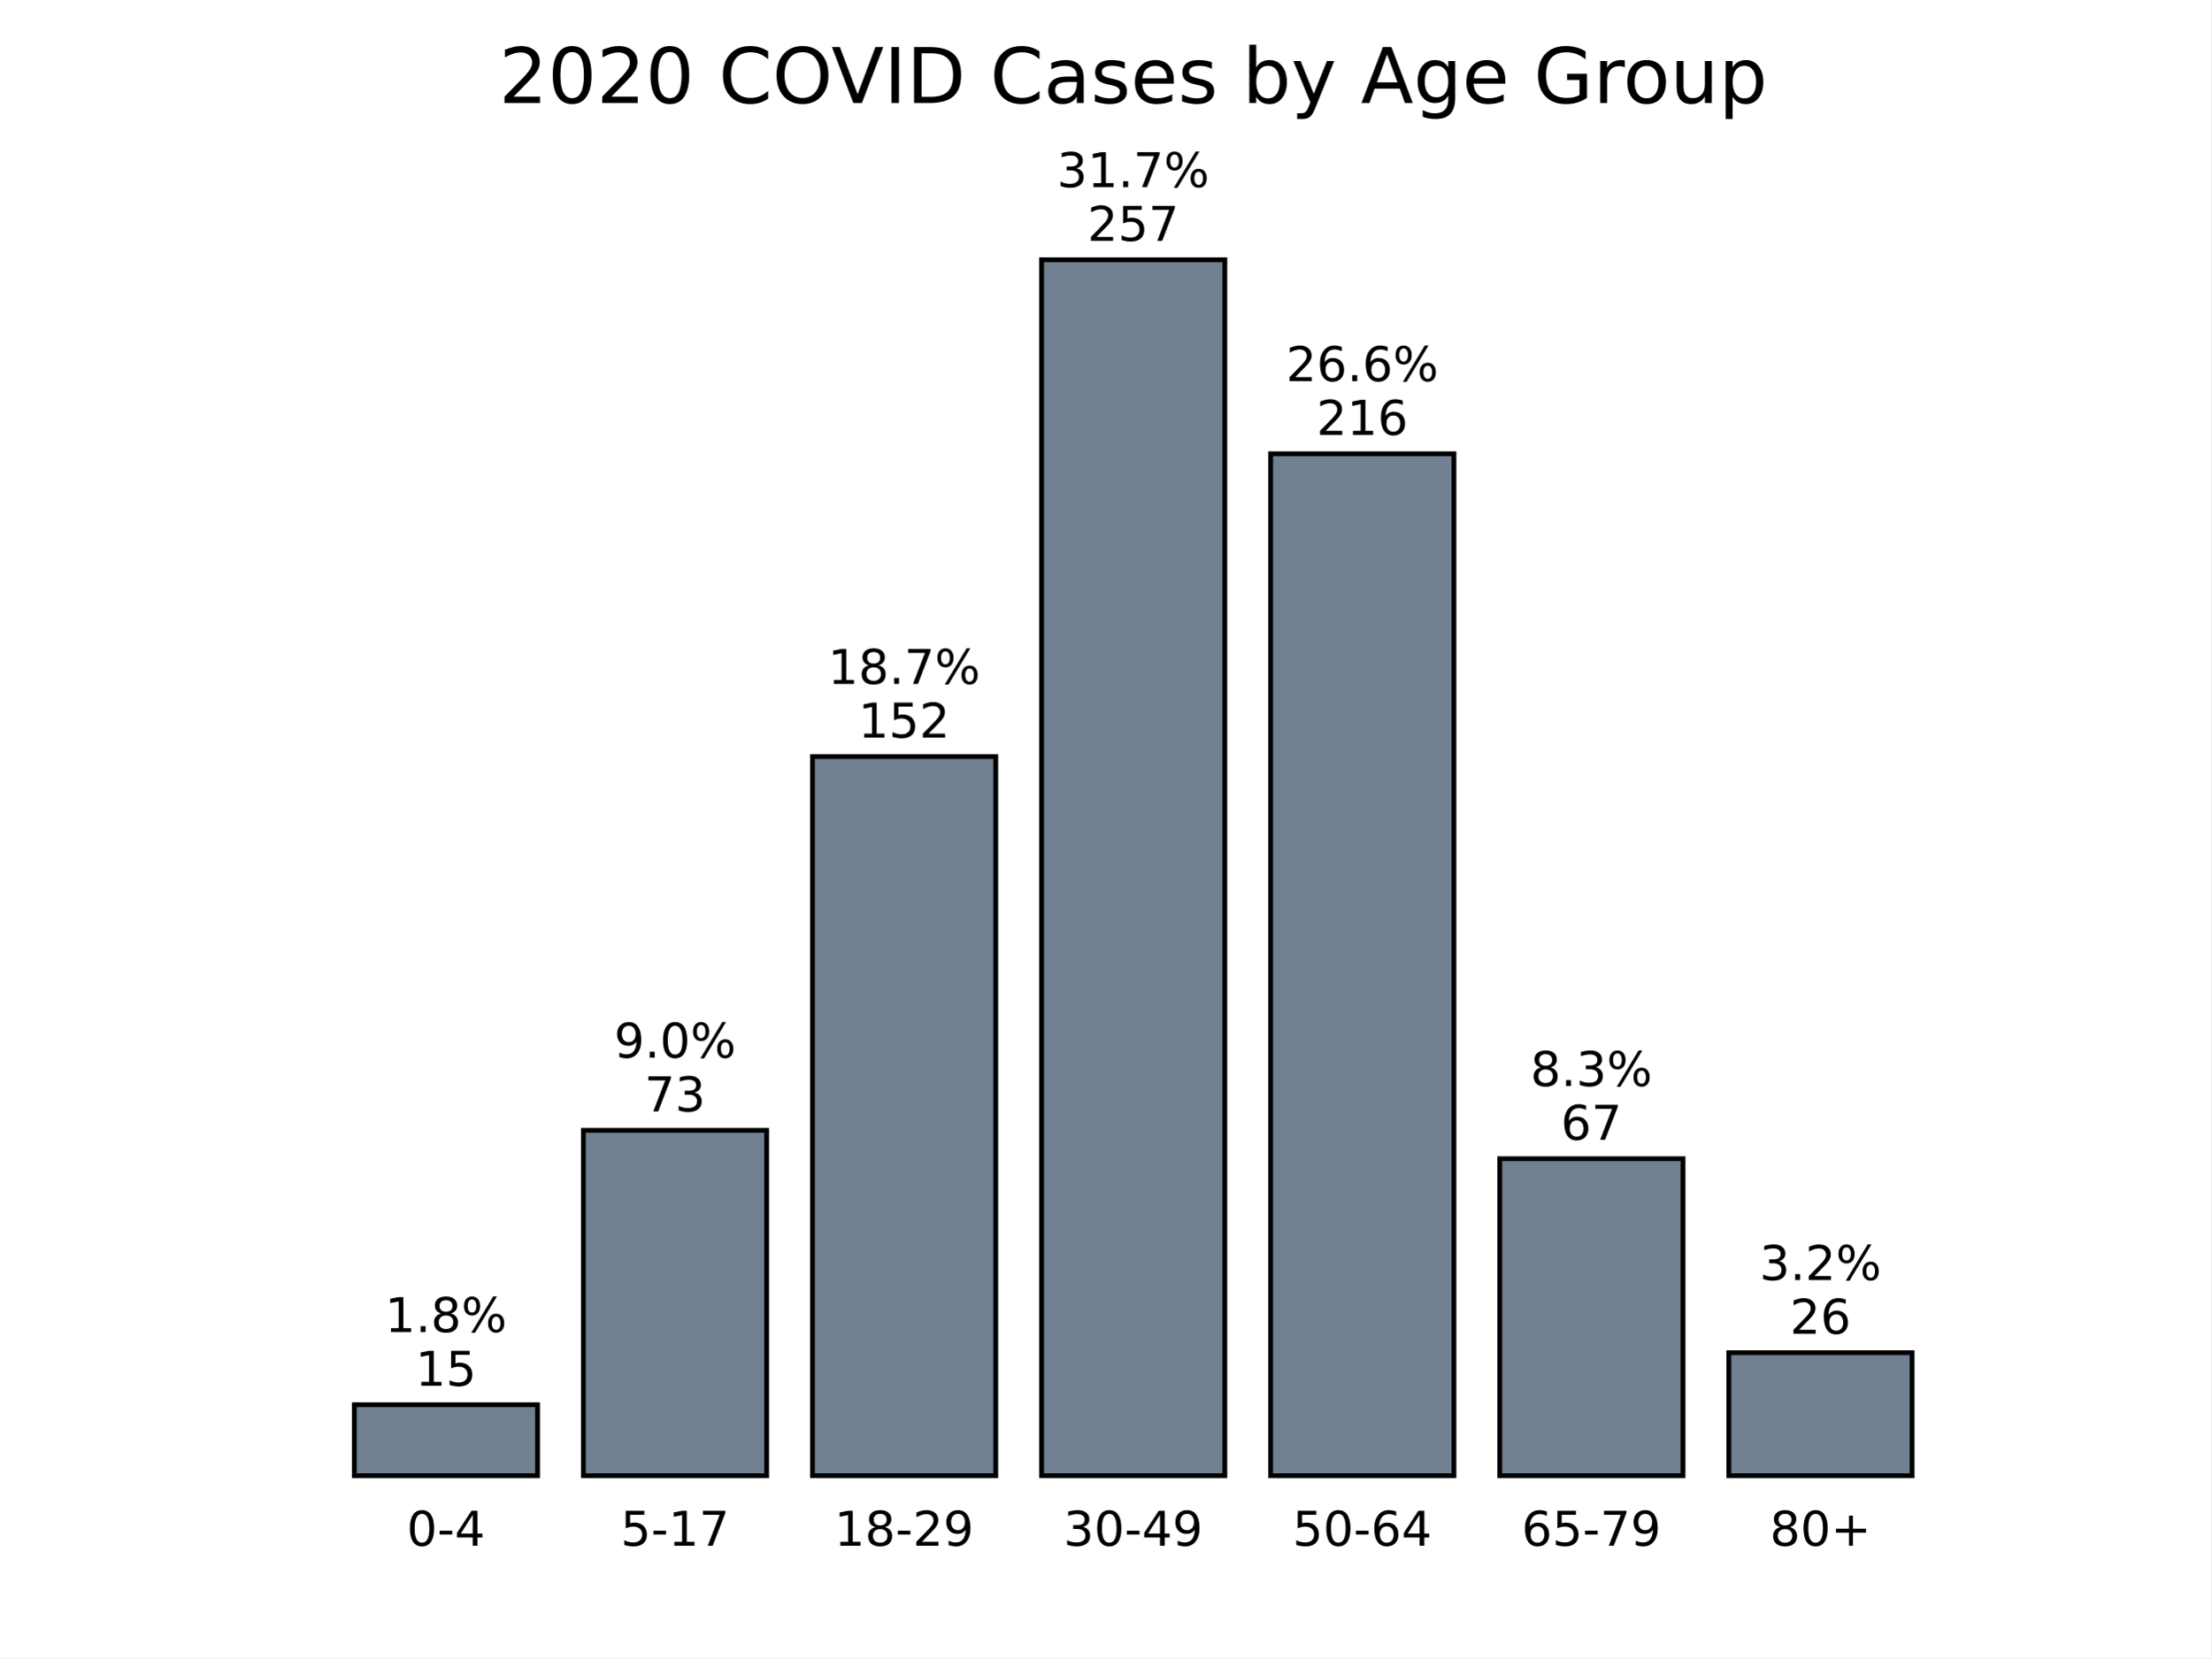
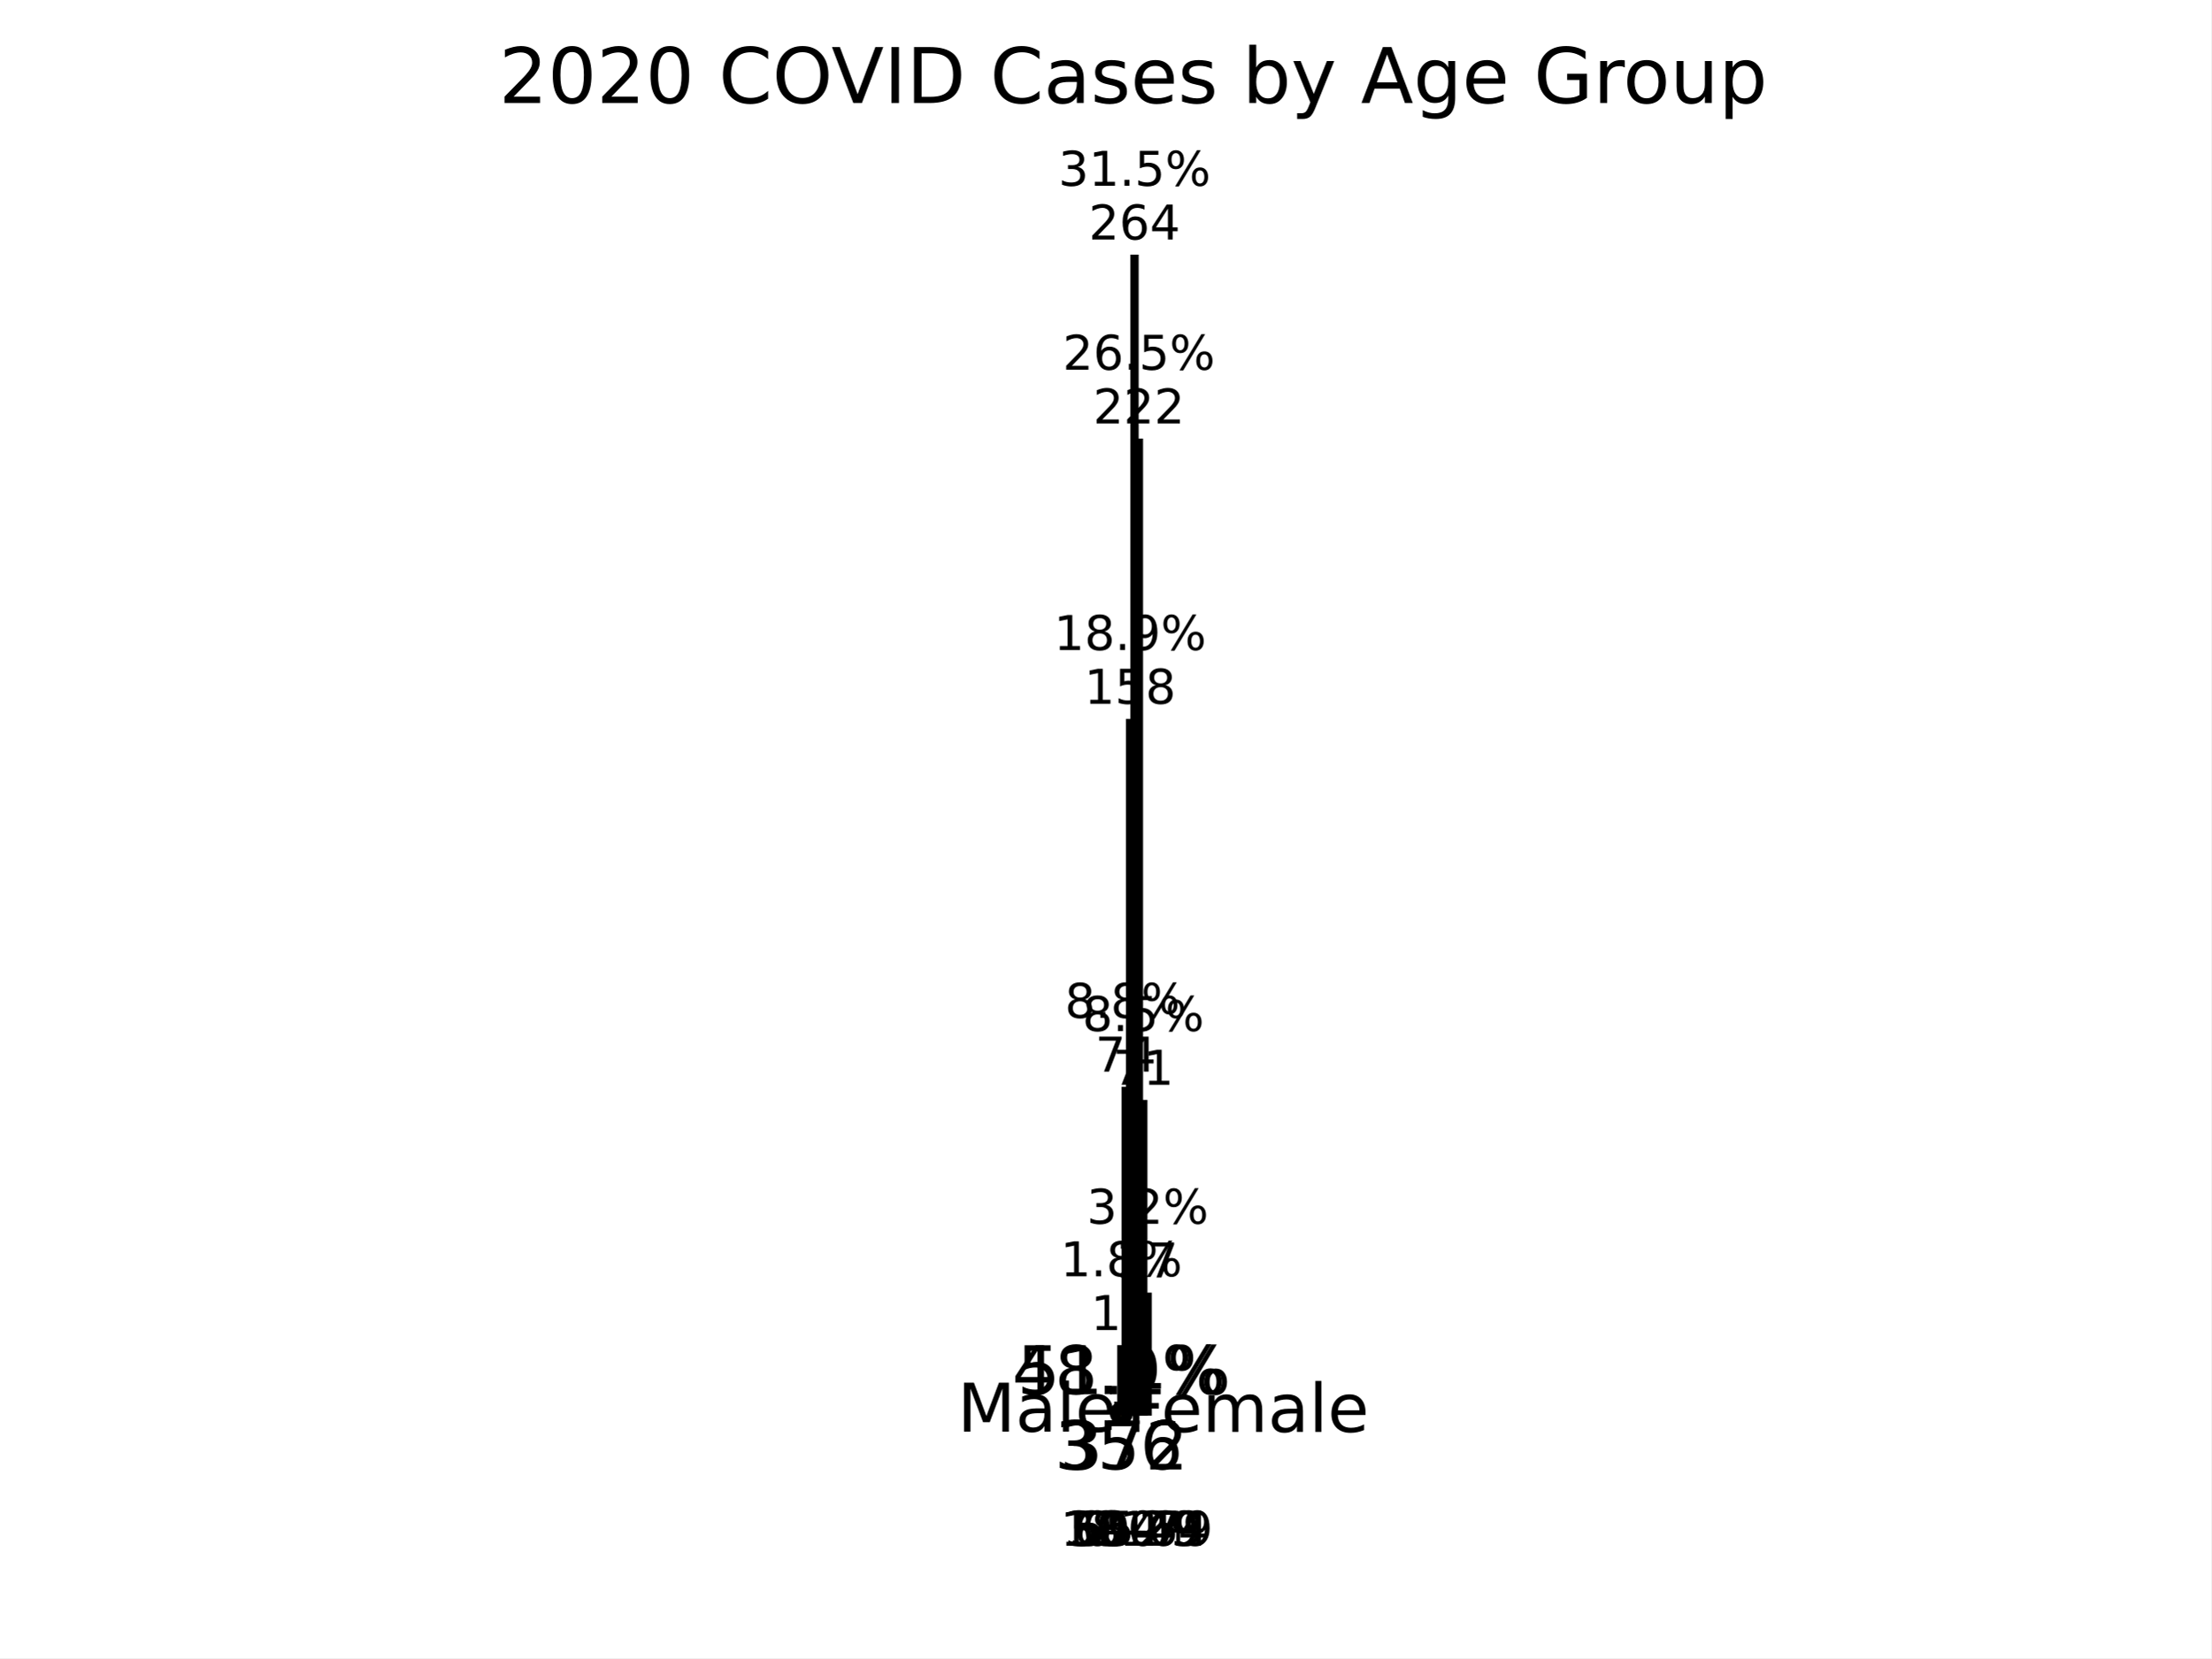
<svg xmlns="http://www.w3.org/2000/svg" xmlns:xlink="http://www.w3.org/1999/xlink" height="345.6pt" version="1.1" viewBox="0 0 460.8 345.6" width="460.8pt">
  <defs>
    <style type="text/css">*{stroke-linecap:butt;stroke-linejoin:round;}</style>
  </defs>
  <g id="figure_1">
    <g id="patch_1">
      <path d="M 0 345.6  L 460.8 345.6  L 460.8 0  L 0 0  z " style="fill:#ffffff;" />
    </g>
    <g id="axes_1">
      <g id="patch_2">
-         <path d="M 57.6 307.584  L 414.72 307.584  L 414.72 41.472  L 57.6 41.472  z " style="fill:#ffffff;" />
+         <path d="M 233.699 293.656  C 233.462 293.656 233.235 293.748 233.065 293.912  C 232.895 294.077 232.795 294.301 232.787 294.537  C 232.779 294.774 232.863 295.004 233.021 295.18  C 233.179 295.356 233.4 295.463 233.636 295.48  L 233.699 294.569  L 233.699 293.656  z " style="fill:#add8e6;stroke:#000000;stroke-linejoin:miter;stroke-width:3;" />
      </g>
      <g id="patch_3">
-         <path d="M 73.833 307.584  L 112.027 307.584  L 112.027 292.792  L 73.833 292.792  z " style="fill:#708090;stroke:#000000;stroke-linejoin:miter;" />
+         <path d="M 233.636 295.48  C 233.758 295.488 233.881 295.472 233.997 295.432  C 234.113 295.392 234.219 295.329 234.31 295.247  C 234.401 295.165 234.475 295.065 234.527 294.954  C 234.578 294.843 234.607 294.723 234.611 294.6  C 234.616 294.478 234.595 294.356 234.551 294.241  C 234.507 294.127 234.441 294.023 234.356 293.935  C 234.27 293.846 234.168 293.776 234.056 293.728  C 233.943 293.681 233.822 293.656 233.699 293.656  L 233.699 294.569  L 233.636 295.48  z " style="fill:#ffa500;stroke:#000000;stroke-linejoin:miter;stroke-width:3;" />
      </g>
      <g id="patch_4">
-         <path d="M 121.576 307.584  L 159.771 307.584  L 159.771 235.595  L 121.576 235.595  z " style="fill:#708090;stroke:#000000;stroke-linejoin:miter;" />
+         <path d="M 233.334 294.569  L 234.064 294.569  L 234.064 280.876  L 233.334 280.876  z " style="fill:#708090;stroke:#000000;stroke-linejoin:miter;" />
      </g>
      <g id="patch_5">
-         <path d="M 169.319 307.584  L 207.514 307.584  L 207.514 157.69  L 169.319 157.69  z " style="fill:#708090;stroke:#000000;stroke-linejoin:miter;" />
+         <path d="M 234.247 294.569  L 234.977 294.569  L 234.977 227.016  L 234.247 227.016  z " style="fill:#708090;stroke:#000000;stroke-linejoin:miter;" />
      </g>
      <g id="patch_6">
-         <path d="M 217.063 307.584  L 255.257 307.584  L 255.257 54.144  L 217.063 54.144  z " style="fill:#708090;stroke:#000000;stroke-linejoin:miter;" />
+         <path d="M 235.16 294.569  L 235.89 294.569  L 235.89 150.333  L 235.16 150.333  z " style="fill:#708090;stroke:#000000;stroke-linejoin:miter;" />
      </g>
      <g id="patch_7">
-         <path d="M 264.806 307.584  L 303.001 307.584  L 303.001 94.576  L 264.806 94.576  z " style="fill:#708090;stroke:#000000;stroke-linejoin:miter;" />
+         <path d="M 236.073 294.569  L 236.803 294.569  L 236.803 53.568  L 236.073 53.568  z " style="fill:#708090;stroke:#000000;stroke-linejoin:miter;" />
      </g>
      <g id="patch_8">
-         <path d="M 312.549 307.584  L 350.744 307.584  L 350.744 241.512  L 312.549 241.512  z " style="fill:#708090;stroke:#000000;stroke-linejoin:miter;" />
+         <path d="M 236.985 294.569  L 237.716 294.569  L 237.716 91.909  L 236.985 91.909  z " style="fill:#708090;stroke:#000000;stroke-linejoin:miter;" />
      </g>
      <g id="patch_9">
-         <path d="M 360.293 307.584  L 398.487 307.584  L 398.487 281.944  L 360.293 281.944  z " style="fill:#708090;stroke:#000000;stroke-linejoin:miter;" />
+         <path d="M 237.898 294.569  L 238.629 294.569  L 238.629 229.754  L 237.898 229.754  z " style="fill:#708090;stroke:#000000;stroke-linejoin:miter;" />
+       </g>
+       <g id="patch_10">
+         <path d="M 238.811 294.569  L 239.541 294.569  L 239.541 269.921  L 238.811 269.921  z " style="fill:#708090;stroke:#000000;stroke-linejoin:miter;" />
      </g>
      <g id="matplotlib.axis_1">
        <g id="xtick_1">
          <g id="text_1">
-             <g transform="translate(84.76365 322.1824)scale(0.1 -0.1)">
+             <g transform="translate(225.5326 322.1824)scale(0.1 -0.1)">
              <defs>
                <path d="M 31.781 66.406  Q 24.172 66.406 20.328 58.906  Q 16.5 51.422 16.5 36.375  Q 16.5 21.391 20.328 13.891  Q 24.172 6.391 31.781 6.391  Q 39.453 6.391 43.281 13.891  Q 47.125 21.391 47.125 36.375  Q 47.125 51.422 43.281 58.906  Q 39.453 66.406 31.781 66.406  z M 31.781 74.219  Q 44.047 74.219 50.516 64.516  Q 56.984 54.828 56.984 36.375  Q 56.984 17.969 50.516 8.266  Q 44.047 -1.422 31.781 -1.422  Q 19.531 -1.422 13.062 8.266  Q 6.594 17.969 6.594 36.375  Q 6.594 54.828 13.062 64.516  Q 19.531 74.219 31.781 74.219  z " id="DejaVuSans-48" />
                <path d="M 4.891 31.391  L 31.203 31.391  L 31.203 23.391  L 4.891 23.391  z " id="DejaVuSans-45" />
                <path d="M 37.797 64.312  L 12.891 25.391  L 37.797 25.391  z M 35.203 72.906  L 47.609 72.906  L 47.609 25.391  L 58.016 25.391  L 58.016 17.188  L 47.609 17.188  L 47.609 0  L 37.797 0  L 37.797 17.188  L 4.891 17.188  L 4.891 26.703  z " id="DejaVuSans-52" />
              </defs>
              <use xlink:href="#DejaVuSans-48" />
              <use x="63.623" xlink:href="#DejaVuSans-45" />
              <use x="99.707" xlink:href="#DejaVuSans-52" />
            </g>
          </g>
        </g>
        <g id="xtick_2">
          <g id="text_2">
-             <g transform="translate(129.3257 322.1824)scale(0.1 -0.1)">
+             <g transform="translate(223.2643 322.1824)scale(0.1 -0.1)">
              <defs>
                <path d="M 10.797 72.906  L 49.516 72.906  L 49.516 64.594  L 19.828 64.594  L 19.828 46.734  Q 21.969 47.469 24.109 47.828  Q 26.266 48.188 28.422 48.188  Q 40.625 48.188 47.75 41.5  Q 54.891 34.812 54.891 23.391  Q 54.891 11.625 47.562 5.094  Q 40.234 -1.422 26.906 -1.422  Q 22.312 -1.422 17.547 -0.641  Q 12.797 0.141 7.719 1.703  L 7.719 11.625  Q 12.109 9.234 16.797 8.062  Q 21.484 6.891 26.703 6.891  Q 35.156 6.891 40.078 11.328  Q 45.016 15.766 45.016 23.391  Q 45.016 31 40.078 35.438  Q 35.156 39.891 26.703 39.891  Q 22.75 39.891 18.812 39.016  Q 14.891 38.141 10.797 36.281  z " id="DejaVuSans-53" />
                <path d="M 12.406 8.297  L 28.516 8.297  L 28.516 63.922  L 10.984 60.406  L 10.984 69.391  L 28.422 72.906  L 38.281 72.906  L 38.281 8.297  L 54.391 8.297  L 54.391 0  L 12.406 0  z " id="DejaVuSans-49" />
                <path d="M 8.203 72.906  L 55.078 72.906  L 55.078 68.703  L 28.609 0  L 18.312 0  L 43.219 64.594  L 8.203 64.594  z " id="DejaVuSans-55" />
              </defs>
              <use xlink:href="#DejaVuSans-53" />
              <use x="63.623" xlink:href="#DejaVuSans-45" />
              <use x="99.707" xlink:href="#DejaVuSans-49" />
              <use x="163.33" xlink:href="#DejaVuSans-55" />
            </g>
          </g>
        </g>
        <g id="xtick_3">
          <g id="text_3">
-             <g transform="translate(173.8878 322.1824)scale(0.1 -0.1)">
+             <g transform="translate(220.9959 322.1824)scale(0.1 -0.1)">
              <defs>
                <path d="M 31.781 34.625  Q 24.75 34.625 20.719 30.859  Q 16.703 27.094 16.703 20.516  Q 16.703 13.922 20.719 10.156  Q 24.75 6.391 31.781 6.391  Q 38.812 6.391 42.859 10.172  Q 46.922 13.969 46.922 20.516  Q 46.922 27.094 42.891 30.859  Q 38.875 34.625 31.781 34.625  z M 21.922 38.812  Q 15.578 40.375 12.031 44.719  Q 8.5 49.078 8.5 55.328  Q 8.5 64.062 14.719 69.141  Q 20.953 74.219 31.781 74.219  Q 42.672 74.219 48.875 69.141  Q 55.078 64.062 55.078 55.328  Q 55.078 49.078 51.531 44.719  Q 48 40.375 41.703 38.812  Q 48.828 37.156 52.797 32.312  Q 56.781 27.484 56.781 20.516  Q 56.781 9.906 50.312 4.234  Q 43.844 -1.422 31.781 -1.422  Q 19.734 -1.422 13.25 4.234  Q 6.781 9.906 6.781 20.516  Q 6.781 27.484 10.781 32.312  Q 14.797 37.156 21.922 38.812  z M 18.312 54.391  Q 18.312 48.734 21.844 45.562  Q 25.391 42.391 31.781 42.391  Q 38.141 42.391 41.719 45.562  Q 45.312 48.734 45.312 54.391  Q 45.312 60.062 41.719 63.234  Q 38.141 66.406 31.781 66.406  Q 25.391 66.406 21.844 63.234  Q 18.312 60.062 18.312 54.391  z " id="DejaVuSans-56" />
                <path d="M 19.188 8.297  L 53.609 8.297  L 53.609 0  L 7.328 0  L 7.328 8.297  Q 12.938 14.109 22.625 23.891  Q 32.328 33.688 34.812 36.531  Q 39.547 41.844 41.422 45.531  Q 43.312 49.219 43.312 52.781  Q 43.312 58.594 39.234 62.25  Q 35.156 65.922 28.609 65.922  Q 23.969 65.922 18.812 64.312  Q 13.672 62.703 7.812 59.422  L 7.812 69.391  Q 13.766 71.781 18.938 73  Q 24.125 74.219 28.422 74.219  Q 39.75 74.219 46.484 68.547  Q 53.219 62.891 53.219 53.422  Q 53.219 48.922 51.531 44.891  Q 49.859 40.875 45.406 35.406  Q 44.188 33.984 37.641 27.219  Q 31.109 20.453 19.188 8.297  z " id="DejaVuSans-50" />
                <path d="M 10.984 1.516  L 10.984 10.5  Q 14.703 8.734 18.5 7.812  Q 22.312 6.891 25.984 6.891  Q 35.75 6.891 40.891 13.453  Q 46.047 20.016 46.781 33.406  Q 43.953 29.203 39.594 26.953  Q 35.25 24.703 29.984 24.703  Q 19.047 24.703 12.672 31.312  Q 6.297 37.938 6.297 49.422  Q 6.297 60.641 12.938 67.422  Q 19.578 74.219 30.609 74.219  Q 43.266 74.219 49.922 64.516  Q 56.594 54.828 56.594 36.375  Q 56.594 19.141 48.406 8.859  Q 40.234 -1.422 26.422 -1.422  Q 22.703 -1.422 18.891 -0.688  Q 15.094 0.047 10.984 1.516  z M 30.609 32.422  Q 37.25 32.422 41.125 36.953  Q 45.016 41.5 45.016 49.422  Q 45.016 57.281 41.125 61.844  Q 37.25 66.406 30.609 66.406  Q 23.969 66.406 20.094 61.844  Q 16.219 57.281 16.219 49.422  Q 16.219 41.5 20.094 36.953  Q 23.969 32.422 30.609 32.422  z " id="DejaVuSans-57" />
              </defs>
              <use xlink:href="#DejaVuSans-49" />
              <use x="63.623" xlink:href="#DejaVuSans-56" />
              <use x="127.246" xlink:href="#DejaVuSans-45" />
              <use x="163.33" xlink:href="#DejaVuSans-50" />
              <use x="226.953" xlink:href="#DejaVuSans-57" />
            </g>
          </g>
        </g>
        <g id="xtick_4">
          <g id="text_4">
-             <g transform="translate(221.6311 322.1824)scale(0.1 -0.1)">
+             <g transform="translate(221.9088 322.1824)scale(0.1 -0.1)">
              <defs>
                <path d="M 40.578 39.312  Q 47.656 37.797 51.625 33  Q 55.609 28.219 55.609 21.188  Q 55.609 10.406 48.188 4.484  Q 40.766 -1.422 27.094 -1.422  Q 22.516 -1.422 17.656 -0.516  Q 12.797 0.391 7.625 2.203  L 7.625 11.719  Q 11.719 9.328 16.594 8.109  Q 21.484 6.891 26.812 6.891  Q 36.078 6.891 40.938 10.547  Q 45.797 14.203 45.797 21.188  Q 45.797 27.641 41.281 31.266  Q 36.766 34.906 28.719 34.906  L 20.219 34.906  L 20.219 43.016  L 29.109 43.016  Q 36.375 43.016 40.234 45.922  Q 44.094 48.828 44.094 54.297  Q 44.094 59.906 40.109 62.906  Q 36.141 65.922 28.719 65.922  Q 24.656 65.922 20.016 65.031  Q 15.375 64.156 9.812 62.312  L 9.812 71.094  Q 15.438 72.656 20.344 73.438  Q 25.25 74.219 29.594 74.219  Q 40.828 74.219 47.359 69.109  Q 53.906 64.016 53.906 55.328  Q 53.906 49.266 50.438 45.094  Q 46.969 40.922 40.578 39.312  z " id="DejaVuSans-51" />
              </defs>
              <use xlink:href="#DejaVuSans-51" />
              <use x="63.623" xlink:href="#DejaVuSans-48" />
              <use x="127.246" xlink:href="#DejaVuSans-45" />
              <use x="163.33" xlink:href="#DejaVuSans-52" />
              <use x="226.953" xlink:href="#DejaVuSans-57" />
            </g>
          </g>
        </g>
        <g id="xtick_5">
          <g id="text_5">
-             <g transform="translate(269.3744 322.1824)scale(0.1 -0.1)">
+             <g transform="translate(222.8217 322.1824)scale(0.1 -0.1)">
              <defs>
                <path d="M 33.016 40.375  Q 26.375 40.375 22.484 35.828  Q 18.609 31.297 18.609 23.391  Q 18.609 15.531 22.484 10.953  Q 26.375 6.391 33.016 6.391  Q 39.656 6.391 43.531 10.953  Q 47.406 15.531 47.406 23.391  Q 47.406 31.297 43.531 35.828  Q 39.656 40.375 33.016 40.375  z M 52.594 71.297  L 52.594 62.312  Q 48.875 64.062 45.094 64.984  Q 41.312 65.922 37.594 65.922  Q 27.828 65.922 22.672 59.328  Q 17.531 52.734 16.797 39.406  Q 19.672 43.656 24.016 45.922  Q 28.375 48.188 33.594 48.188  Q 44.578 48.188 50.953 41.516  Q 57.328 34.859 57.328 23.391  Q 57.328 12.156 50.688 5.359  Q 44.047 -1.422 33.016 -1.422  Q 20.359 -1.422 13.672 8.266  Q 6.984 17.969 6.984 36.375  Q 6.984 53.656 15.188 63.938  Q 23.391 74.219 37.203 74.219  Q 40.922 74.219 44.703 73.484  Q 48.484 72.75 52.594 71.297  z " id="DejaVuSans-54" />
              </defs>
              <use xlink:href="#DejaVuSans-53" />
              <use x="63.623" xlink:href="#DejaVuSans-48" />
              <use x="127.246" xlink:href="#DejaVuSans-45" />
              <use x="163.33" xlink:href="#DejaVuSans-54" />
              <use x="226.953" xlink:href="#DejaVuSans-52" />
            </g>
          </g>
        </g>
        <g id="xtick_6">
          <g id="text_6">
-             <g transform="translate(317.1177 322.1824)scale(0.1 -0.1)">
+             <g transform="translate(223.7345 322.1824)scale(0.1 -0.1)">
              <use xlink:href="#DejaVuSans-54" />
              <use x="63.623" xlink:href="#DejaVuSans-53" />
              <use x="127.246" xlink:href="#DejaVuSans-45" />
              <use x="163.33" xlink:href="#DejaVuSans-55" />
              <use x="226.953" xlink:href="#DejaVuSans-57" />
            </g>
          </g>
        </g>
        <g id="xtick_7">
          <g id="text_7">
-             <g transform="translate(368.8376 322.1824)scale(0.1 -0.1)">
+             <g transform="translate(228.624 322.1824)scale(0.1 -0.1)">
              <defs>
                <path d="M 46 62.703  L 46 35.5  L 73.188 35.5  L 73.188 27.203  L 46 27.203  L 46 0  L 37.797 0  L 37.797 27.203  L 10.594 27.203  L 10.594 35.5  L 37.797 35.5  L 37.797 62.703  z " id="DejaVuSans-43" />
              </defs>
              <use xlink:href="#DejaVuSans-56" />
              <use x="63.623" xlink:href="#DejaVuSans-48" />
              <use x="127.246" xlink:href="#DejaVuSans-43" />
            </g>
          </g>
        </g>
      </g>
      <g id="matplotlib.axis_2" />
      <g id="text_8">
-         <g transform="translate(80.22771 277.6494)scale(0.1 -0.1)">
+         <g transform="translate(199.533 298.3973)scale(0.14 -0.14)">
+           <defs>
+             <path d="M 9.812 72.906  L 24.516 72.906  L 43.109 23.297  L 61.812 72.906  L 76.516 72.906  L 76.516 0  L 66.891 0  L 66.891 64.016  L 48.094 14.016  L 38.188 14.016  L 19.391 64.016  L 19.391 0  L 9.812 0  z " id="DejaVuSans-77" />
+             <path d="M 34.281 27.484  Q 23.391 27.484 19.188 25  Q 14.984 22.516 14.984 16.5  Q 14.984 11.719 18.141 8.906  Q 21.297 6.109 26.703 6.109  Q 34.188 6.109 38.703 11.406  Q 43.219 16.703 43.219 25.484  L 43.219 27.484  z M 52.203 31.203  L 52.203 0  L 43.219 0  L 43.219 8.297  Q 40.141 3.328 35.547 0.953  Q 30.953 -1.422 24.312 -1.422  Q 15.922 -1.422 10.953 3.297  Q 6 8.016 6 15.922  Q 6 25.141 12.172 29.828  Q 18.359 34.516 30.609 34.516  L 43.219 34.516  L 43.219 35.406  Q 43.219 41.609 39.141 45  Q 35.062 48.391 27.688 48.391  Q 23 48.391 18.547 47.266  Q 14.109 46.141 10.016 43.891  L 10.016 52.203  Q 14.938 54.109 19.578 55.047  Q 24.219 56 28.609 56  Q 40.484 56 46.344 49.844  Q 52.203 43.703 52.203 31.203  z " id="DejaVuSans-97" />
+             <path d="M 9.422 75.984  L 18.406 75.984  L 18.406 0  L 9.422 0  z " id="DejaVuSans-108" />
+             <path d="M 56.203 29.594  L 56.203 25.203  L 14.891 25.203  Q 15.484 15.922 20.484 11.062  Q 25.484 6.203 34.422 6.203  Q 39.594 6.203 44.453 7.469  Q 49.312 8.734 54.109 11.281  L 54.109 2.781  Q 49.266 0.734 44.188 -0.344  Q 39.109 -1.422 33.891 -1.422  Q 20.797 -1.422 13.156 6.188  Q 5.516 13.812 5.516 26.812  Q 5.516 40.234 12.766 48.109  Q 20.016 56 32.328 56  Q 43.359 56 49.781 48.891  Q 56.203 41.797 56.203 29.594  z M 47.219 32.234  Q 47.125 39.594 43.094 43.984  Q 39.062 48.391 32.422 48.391  Q 24.906 48.391 20.391 44.141  Q 15.875 39.891 15.188 32.172  z " id="DejaVuSans-101" />
+           </defs>
+           <use xlink:href="#DejaVuSans-77" />
+           <use x="86.279" xlink:href="#DejaVuSans-97" />
+           <use x="147.559" xlink:href="#DejaVuSans-108" />
+           <use x="175.342" xlink:href="#DejaVuSans-101" />
+         </g>
+       </g>
+       <g id="text_9">
+         <g transform="translate(210.9146 290.5746)scale(0.14 -0.14)">
          <defs>
            <path d="M 10.688 12.406  L 21 12.406  L 21 0  L 10.688 0  z " id="DejaVuSans-46" />
            <path d="M 72.703 32.078  Q 68.453 32.078 66.031 28.469  Q 63.625 24.859 63.625 18.406  Q 63.625 12.062 66.031 8.422  Q 68.453 4.781 72.703 4.781  Q 76.859 4.781 79.266 8.422  Q 81.688 12.062 81.688 18.406  Q 81.688 24.812 79.266 28.438  Q 76.859 32.078 72.703 32.078  z M 72.703 38.281  Q 80.422 38.281 84.953 32.906  Q 89.5 27.547 89.5 18.406  Q 89.5 9.281 84.938 3.922  Q 80.375 -1.422 72.703 -1.422  Q 64.891 -1.422 60.344 3.922  Q 55.812 9.281 55.812 18.406  Q 55.812 27.594 60.375 32.938  Q 64.938 38.281 72.703 38.281  z M 22.312 68.016  Q 18.109 68.016 15.688 64.375  Q 13.281 60.75 13.281 54.391  Q 13.281 47.953 15.672 44.328  Q 18.062 40.719 22.312 40.719  Q 26.562 40.719 28.969 44.328  Q 31.391 47.953 31.391 54.391  Q 31.391 60.688 28.953 64.344  Q 26.516 68.016 22.312 68.016  z M 66.406 74.219  L 74.219 74.219  L 28.609 -1.422  L 20.797 -1.422  z M 22.312 74.219  Q 30.031 74.219 34.609 68.875  Q 39.203 63.531 39.203 54.391  Q 39.203 45.172 34.641 39.844  Q 30.078 34.516 22.312 34.516  Q 14.547 34.516 10.031 39.859  Q 5.516 45.219 5.516 54.391  Q 5.516 63.484 10.047 68.844  Q 14.594 74.219 22.312 74.219  z " id="DejaVuSans-37" />
          </defs>
+           <use xlink:href="#DejaVuSans-52" />
+           <use x="63.623" xlink:href="#DejaVuSans-56" />
+           <use x="127.246" xlink:href="#DejaVuSans-46" />
+           <use x="159.033" xlink:href="#DejaVuSans-57" />
+           <use x="222.656" xlink:href="#DejaVuSans-37" />
+         </g>
+         <g transform="translate(219.7904 306.2515)scale(0.14 -0.14)">
+           <use xlink:href="#DejaVuSans-51" />
+           <use x="63.623" xlink:href="#DejaVuSans-53" />
+           <use x="127.246" xlink:href="#DejaVuSans-54" />
+         </g>
+       </g>
+       <g id="text_10">
+         <g transform="translate(234.7026 298.4666)scale(0.14 -0.14)">
+           <defs>
+             <path d="M 9.812 72.906  L 51.703 72.906  L 51.703 64.594  L 19.672 64.594  L 19.672 43.109  L 48.578 43.109  L 48.578 34.812  L 19.672 34.812  L 19.672 0  L 9.812 0  z " id="DejaVuSans-70" />
+             <path d="M 52 44.188  Q 55.375 50.25 60.062 53.125  Q 64.75 56 71.094 56  Q 79.641 56 84.281 50.016  Q 88.922 44.047 88.922 33.016  L 88.922 0  L 79.891 0  L 79.891 32.719  Q 79.891 40.578 77.094 44.375  Q 74.312 48.188 68.609 48.188  Q 61.625 48.188 57.562 43.547  Q 53.516 38.922 53.516 30.906  L 53.516 0  L 44.484 0  L 44.484 32.719  Q 44.484 40.625 41.703 44.406  Q 38.922 48.188 33.109 48.188  Q 26.219 48.188 22.156 43.531  Q 18.109 38.875 18.109 30.906  L 18.109 0  L 9.078 0  L 9.078 54.688  L 18.109 54.688  L 18.109 46.188  Q 21.188 51.219 25.484 53.609  Q 29.781 56 35.688 56  Q 41.656 56 45.828 52.969  Q 50 49.953 52 44.188  z " id="DejaVuSans-109" />
+           </defs>
+           <use xlink:href="#DejaVuSans-70" />
+           <use x="52.02" xlink:href="#DejaVuSans-101" />
+           <use x="113.543" xlink:href="#DejaVuSans-109" />
+           <use x="210.955" xlink:href="#DejaVuSans-97" />
+           <use x="272.234" xlink:href="#DejaVuSans-108" />
+           <use x="300.018" xlink:href="#DejaVuSans-101" />
+         </g>
+       </g>
+       <g id="text_11">
+         <g transform="translate(212.0094 290.6124)scale(0.14 -0.14)">
+           <use xlink:href="#DejaVuSans-53" />
+           <use x="63.623" xlink:href="#DejaVuSans-49" />
+           <use x="127.246" xlink:href="#DejaVuSans-46" />
+           <use x="159.033" xlink:href="#DejaVuSans-49" />
+           <use x="222.656" xlink:href="#DejaVuSans-37" />
+         </g>
+         <g transform="translate(220.8852 306.2893)scale(0.14 -0.14)">
+           <use xlink:href="#DejaVuSans-51" />
+           <use x="63.623" xlink:href="#DejaVuSans-55" />
+           <use x="127.246" xlink:href="#DejaVuSans-50" />
+         </g>
+       </g>
+       <g id="text_12">
+         <g transform="translate(220.9967 266.0263)scale(0.1 -0.1)">
          <use xlink:href="#DejaVuSans-49" />
          <use x="63.623" xlink:href="#DejaVuSans-46" />
          <use x="95.41" xlink:href="#DejaVuSans-56" />
          <use x="159.033" xlink:href="#DejaVuSans-37" />
        </g>
-         <g transform="translate(86.56755 288.8472)scale(0.1 -0.1)">
+         <g transform="translate(227.3365 277.2241)scale(0.1 -0.1)">
          <use xlink:href="#DejaVuSans-49" />
          <use x="63.623" xlink:href="#DejaVuSans-53" />
        </g>
      </g>
-       <g id="text_9">
-         <g transform="translate(127.971 220.4528)scale(0.1 -0.1)">
-           <use xlink:href="#DejaVuSans-57" />
+       <g id="text_13">
+         <g transform="translate(221.9096 212.1662)scale(0.1 -0.1)">
+           <use xlink:href="#DejaVuSans-56" />
          <use x="63.623" xlink:href="#DejaVuSans-46" />
-           <use x="95.41" xlink:href="#DejaVuSans-48" />
+           <use x="95.41" xlink:href="#DejaVuSans-56" />
          <use x="159.033" xlink:href="#DejaVuSans-37" />
        </g>
-         <g transform="translate(134.3109 231.6506)scale(0.1 -0.1)">
+         <g transform="translate(228.2494 223.364)scale(0.1 -0.1)">
          <use xlink:href="#DejaVuSans-55" />
-           <use x="63.623" xlink:href="#DejaVuSans-51" />
-         </g>
-       </g>
-       <g id="text_10">
-         <g transform="translate(172.5331 142.5471)scale(0.1 -0.1)">
+           <use x="63.623" xlink:href="#DejaVuSans-52" />
+         </g>
+       </g>
+       <g id="text_14">
+         <g transform="translate(219.6412 135.4841)scale(0.1 -0.1)">
          <use xlink:href="#DejaVuSans-49" />
          <use x="63.623" xlink:href="#DejaVuSans-56" />
          <use x="127.246" xlink:href="#DejaVuSans-46" />
-           <use x="159.033" xlink:href="#DejaVuSans-55" />
-           <use x="222.656" xlink:href="#DejaVuSans-37" />
-         </g>
-         <g transform="translate(178.8729 153.7449)scale(0.1 -0.1)">
+           <use x="159.033" xlink:href="#DejaVuSans-57" />
+           <use x="222.656" xlink:href="#DejaVuSans-37" />
+         </g>
+         <g transform="translate(225.981 146.682)scale(0.1 -0.1)">
          <use xlink:href="#DejaVuSans-49" />
          <use x="63.623" xlink:href="#DejaVuSans-53" />
-           <use x="127.246" xlink:href="#DejaVuSans-50" />
-         </g>
-       </g>
-       <g id="text_11">
-         <g transform="translate(220.2764 39.0016)scale(0.1 -0.1)">
+           <use x="127.246" xlink:href="#DejaVuSans-56" />
+         </g>
+       </g>
+       <g id="text_15">
+         <g transform="translate(220.5541 38.71866)scale(0.1 -0.1)">
          <use xlink:href="#DejaVuSans-51" />
          <use x="63.623" xlink:href="#DejaVuSans-49" />
          <use x="127.246" xlink:href="#DejaVuSans-46" />
-           <use x="159.033" xlink:href="#DejaVuSans-55" />
-           <use x="222.656" xlink:href="#DejaVuSans-37" />
-         </g>
-         <g transform="translate(226.6163 50.19941)scale(0.1 -0.1)">
-           <use xlink:href="#DejaVuSans-50" />
-           <use x="63.623" xlink:href="#DejaVuSans-53" />
-           <use x="127.246" xlink:href="#DejaVuSans-55" />
-         </g>
-       </g>
-       <g id="text_12">
-         <g transform="translate(268.0197 79.43366)scale(0.1 -0.1)">
+           <use x="159.033" xlink:href="#DejaVuSans-53" />
+           <use x="222.656" xlink:href="#DejaVuSans-37" />
+         </g>
+         <g transform="translate(226.8939 49.91647)scale(0.1 -0.1)">
          <use xlink:href="#DejaVuSans-50" />
          <use x="63.623" xlink:href="#DejaVuSans-54" />
-           <use x="127.246" xlink:href="#DejaVuSans-46" />
-           <use x="159.033" xlink:href="#DejaVuSans-54" />
-           <use x="222.656" xlink:href="#DejaVuSans-37" />
-         </g>
-         <g transform="translate(274.3596 90.63147)scale(0.1 -0.1)">
-           <use xlink:href="#DejaVuSans-50" />
-           <use x="63.623" xlink:href="#DejaVuSans-49" />
-           <use x="127.246" xlink:href="#DejaVuSans-54" />
-         </g>
-       </g>
-       <g id="text_13">
-         <g transform="translate(318.9443 226.3697)scale(0.1 -0.1)">
+           <use x="127.246" xlink:href="#DejaVuSans-52" />
+         </g>
+       </g>
+       <g id="text_16">
+         <g transform="translate(221.467 77.0597)scale(0.1 -0.1)">
+           <use xlink:href="#DejaVuSans-50" />
+           <use x="63.623" xlink:href="#DejaVuSans-54" />
+           <use x="127.246" xlink:href="#DejaVuSans-46" />
+           <use x="159.033" xlink:href="#DejaVuSans-53" />
+           <use x="222.656" xlink:href="#DejaVuSans-37" />
+         </g>
+         <g transform="translate(227.8068 88.25751)scale(0.1 -0.1)">
+           <use xlink:href="#DejaVuSans-50" />
+           <use x="63.623" xlink:href="#DejaVuSans-50" />
+           <use x="127.246" xlink:href="#DejaVuSans-50" />
+         </g>
+       </g>
+       <g id="text_17">
+         <g transform="translate(225.5611 214.9049)scale(0.1 -0.1)">
          <use xlink:href="#DejaVuSans-56" />
          <use x="63.623" xlink:href="#DejaVuSans-46" />
-           <use x="95.41" xlink:href="#DejaVuSans-51" />
+           <use x="95.41" xlink:href="#DejaVuSans-53" />
          <use x="159.033" xlink:href="#DejaVuSans-37" />
        </g>
-         <g transform="translate(325.2841 237.5675)scale(0.1 -0.1)">
-           <use xlink:href="#DejaVuSans-54" />
-           <use x="63.623" xlink:href="#DejaVuSans-55" />
-         </g>
-       </g>
-       <g id="text_14">
-         <g transform="translate(366.6876 266.8018)scale(0.1 -0.1)">
+         <g transform="translate(231.9009 226.1027)scale(0.1 -0.1)">
+           <use xlink:href="#DejaVuSans-55" />
+           <use x="63.623" xlink:href="#DejaVuSans-49" />
+         </g>
+       </g>
+       <g id="text_18">
+         <g transform="translate(226.474 255.0717)scale(0.1 -0.1)">
          <use xlink:href="#DejaVuSans-51" />
          <use x="63.623" xlink:href="#DejaVuSans-46" />
          <use x="95.41" xlink:href="#DejaVuSans-50" />
          <use x="159.033" xlink:href="#DejaVuSans-37" />
        </g>
-         <g transform="translate(373.0274 277.9996)scale(0.1 -0.1)">
-           <use xlink:href="#DejaVuSans-50" />
-           <use x="63.623" xlink:href="#DejaVuSans-54" />
-         </g>
-       </g>
-       <g id="text_15">
+         <g transform="translate(232.8138 266.2695)scale(0.1 -0.1)">
+           <use xlink:href="#DejaVuSans-50" />
+           <use x="63.623" xlink:href="#DejaVuSans-55" />
+         </g>
+       </g>
+       <g id="text_19">
        <g transform="translate(103.9663 21.472)scale(0.16 -0.16)">
          <defs>
            <path id="DejaVuSans-32" />
            <path d="M 64.406 67.281  L 64.406 56.891  Q 59.422 61.531 53.781 63.812  Q 48.141 66.109 41.797 66.109  Q 29.297 66.109 22.656 58.469  Q 16.016 50.828 16.016 36.375  Q 16.016 21.969 22.656 14.328  Q 29.297 6.688 41.797 6.688  Q 48.141 6.688 53.781 8.984  Q 59.422 11.281 64.406 15.922  L 64.406 5.609  Q 59.234 2.094 53.438 0.328  Q 47.656 -1.422 41.219 -1.422  Q 24.656 -1.422 15.125 8.703  Q 5.609 18.844 5.609 36.375  Q 5.609 53.953 15.125 64.078  Q 24.656 74.219 41.219 74.219  Q 47.75 74.219 53.531 72.484  Q 59.328 70.75 64.406 67.281  z " id="DejaVuSans-67" />
            <path d="M 39.406 66.219  Q 28.656 66.219 22.328 58.203  Q 16.016 50.203 16.016 36.375  Q 16.016 22.609 22.328 14.594  Q 28.656 6.594 39.406 6.594  Q 50.141 6.594 56.422 14.594  Q 62.703 22.609 62.703 36.375  Q 62.703 50.203 56.422 58.203  Q 50.141 66.219 39.406 66.219  z M 39.406 74.219  Q 54.734 74.219 63.906 63.938  Q 73.094 53.656 73.094 36.375  Q 73.094 19.141 63.906 8.859  Q 54.734 -1.422 39.406 -1.422  Q 24.031 -1.422 14.812 8.828  Q 5.609 19.094 5.609 36.375  Q 5.609 53.656 14.812 63.938  Q 24.031 74.219 39.406 74.219  z " id="DejaVuSans-79" />
            <path d="M 28.609 0  L 0.781 72.906  L 11.078 72.906  L 34.188 11.531  L 57.328 72.906  L 67.578 72.906  L 39.797 0  z " id="DejaVuSans-86" />
            <path d="M 9.812 72.906  L 19.672 72.906  L 19.672 0  L 9.812 0  z " id="DejaVuSans-73" />
            <path d="M 19.672 64.797  L 19.672 8.109  L 31.594 8.109  Q 46.688 8.109 53.688 14.938  Q 60.688 21.781 60.688 36.531  Q 60.688 51.172 53.688 57.984  Q 46.688 64.797 31.594 64.797  z M 9.812 72.906  L 30.078 72.906  Q 51.266 72.906 61.172 64.094  Q 71.094 55.281 71.094 36.531  Q 71.094 17.672 61.125 8.828  Q 51.172 0 30.078 0  L 9.812 0  z " id="DejaVuSans-68" />
-             <path d="M 34.281 27.484  Q 23.391 27.484 19.188 25  Q 14.984 22.516 14.984 16.5  Q 14.984 11.719 18.141 8.906  Q 21.297 6.109 26.703 6.109  Q 34.188 6.109 38.703 11.406  Q 43.219 16.703 43.219 25.484  L 43.219 27.484  z M 52.203 31.203  L 52.203 0  L 43.219 0  L 43.219 8.297  Q 40.141 3.328 35.547 0.953  Q 30.953 -1.422 24.312 -1.422  Q 15.922 -1.422 10.953 3.297  Q 6 8.016 6 15.922  Q 6 25.141 12.172 29.828  Q 18.359 34.516 30.609 34.516  L 43.219 34.516  L 43.219 35.406  Q 43.219 41.609 39.141 45  Q 35.062 48.391 27.688 48.391  Q 23 48.391 18.547 47.266  Q 14.109 46.141 10.016 43.891  L 10.016 52.203  Q 14.938 54.109 19.578 55.047  Q 24.219 56 28.609 56  Q 40.484 56 46.344 49.844  Q 52.203 43.703 52.203 31.203  z " id="DejaVuSans-97" />
            <path d="M 44.281 53.078  L 44.281 44.578  Q 40.484 46.531 36.375 47.5  Q 32.281 48.484 27.875 48.484  Q 21.188 48.484 17.844 46.438  Q 14.5 44.391 14.5 40.281  Q 14.5 37.156 16.891 35.375  Q 19.281 33.594 26.516 31.984  L 29.594 31.297  Q 39.156 29.25 43.188 25.516  Q 47.219 21.781 47.219 15.094  Q 47.219 7.469 41.188 3.016  Q 35.156 -1.422 24.609 -1.422  Q 20.219 -1.422 15.453 -0.562  Q 10.688 0.297 5.422 2  L 5.422 11.281  Q 10.406 8.688 15.234 7.391  Q 20.062 6.109 24.812 6.109  Q 31.156 6.109 34.562 8.281  Q 37.984 10.453 37.984 14.406  Q 37.984 18.062 35.516 20.016  Q 33.062 21.969 24.703 23.781  L 21.578 24.516  Q 13.234 26.266 9.516 29.906  Q 5.812 33.547 5.812 39.891  Q 5.812 47.609 11.281 51.797  Q 16.75 56 26.812 56  Q 31.781 56 36.172 55.266  Q 40.578 54.547 44.281 53.078  z " id="DejaVuSans-115" />
-             <path d="M 56.203 29.594  L 56.203 25.203  L 14.891 25.203  Q 15.484 15.922 20.484 11.062  Q 25.484 6.203 34.422 6.203  Q 39.594 6.203 44.453 7.469  Q 49.312 8.734 54.109 11.281  L 54.109 2.781  Q 49.266 0.734 44.188 -0.344  Q 39.109 -1.422 33.891 -1.422  Q 20.797 -1.422 13.156 6.188  Q 5.516 13.812 5.516 26.812  Q 5.516 40.234 12.766 48.109  Q 20.016 56 32.328 56  Q 43.359 56 49.781 48.891  Q 56.203 41.797 56.203 29.594  z M 47.219 32.234  Q 47.125 39.594 43.094 43.984  Q 39.062 48.391 32.422 48.391  Q 24.906 48.391 20.391 44.141  Q 15.875 39.891 15.188 32.172  z " id="DejaVuSans-101" />
            <path d="M 48.688 27.297  Q 48.688 37.203 44.609 42.844  Q 40.531 48.484 33.406 48.484  Q 26.266 48.484 22.188 42.844  Q 18.109 37.203 18.109 27.297  Q 18.109 17.391 22.188 11.75  Q 26.266 6.109 33.406 6.109  Q 40.531 6.109 44.609 11.75  Q 48.688 17.391 48.688 27.297  z M 18.109 46.391  Q 20.953 51.266 25.266 53.625  Q 29.594 56 35.594 56  Q 45.562 56 51.781 48.094  Q 58.016 40.188 58.016 27.297  Q 58.016 14.406 51.781 6.484  Q 45.562 -1.422 35.594 -1.422  Q 29.594 -1.422 25.266 0.953  Q 20.953 3.328 18.109 8.203  L 18.109 0  L 9.078 0  L 9.078 75.984  L 18.109 75.984  z " id="DejaVuSans-98" />
            <path d="M 32.172 -5.078  Q 28.375 -14.844 24.75 -17.812  Q 21.141 -20.797 15.094 -20.797  L 7.906 -20.797  L 7.906 -13.281  L 13.188 -13.281  Q 16.891 -13.281 18.938 -11.516  Q 21 -9.766 23.484 -3.219  L 25.094 0.875  L 2.984 54.688  L 12.5 54.688  L 29.594 11.922  L 46.688 54.688  L 56.203 54.688  z " id="DejaVuSans-121" />
            <path d="M 34.188 63.188  L 20.797 26.906  L 47.609 26.906  z M 28.609 72.906  L 39.797 72.906  L 67.578 0  L 57.328 0  L 50.688 18.703  L 17.828 18.703  L 11.188 0  L 0.781 0  z " id="DejaVuSans-65" />
            <path d="M 45.406 27.984  Q 45.406 37.75 41.375 43.109  Q 37.359 48.484 30.078 48.484  Q 22.859 48.484 18.828 43.109  Q 14.797 37.75 14.797 27.984  Q 14.797 18.266 18.828 12.891  Q 22.859 7.516 30.078 7.516  Q 37.359 7.516 41.375 12.891  Q 45.406 18.266 45.406 27.984  z M 54.391 6.781  Q 54.391 -7.172 48.188 -13.984  Q 42 -20.797 29.203 -20.797  Q 24.469 -20.797 20.266 -20.094  Q 16.062 -19.391 12.109 -17.922  L 12.109 -9.188  Q 16.062 -11.328 19.922 -12.344  Q 23.781 -13.375 27.781 -13.375  Q 36.625 -13.375 41.016 -8.766  Q 45.406 -4.156 45.406 5.172  L 45.406 9.625  Q 42.625 4.781 38.281 2.391  Q 33.938 0 27.875 0  Q 17.828 0 11.672 7.656  Q 5.516 15.328 5.516 27.984  Q 5.516 40.672 11.672 48.328  Q 17.828 56 27.875 56  Q 33.938 56 38.281 53.609  Q 42.625 51.219 45.406 46.391  L 45.406 54.688  L 54.391 54.688  z " id="DejaVuSans-103" />
            <path d="M 59.516 10.406  L 59.516 29.984  L 43.406 29.984  L 43.406 38.094  L 69.281 38.094  L 69.281 6.781  Q 63.578 2.734 56.688 0.656  Q 49.812 -1.422 42 -1.422  Q 24.906 -1.422 15.25 8.562  Q 5.609 18.562 5.609 36.375  Q 5.609 54.25 15.25 64.234  Q 24.906 74.219 42 74.219  Q 49.125 74.219 55.547 72.453  Q 61.969 70.703 67.391 67.281  L 67.391 56.781  Q 61.922 61.422 55.766 63.766  Q 49.609 66.109 42.828 66.109  Q 29.438 66.109 22.719 58.641  Q 16.016 51.172 16.016 36.375  Q 16.016 21.625 22.719 14.156  Q 29.438 6.688 42.828 6.688  Q 48.047 6.688 52.141 7.594  Q 56.25 8.5 59.516 10.406  z " id="DejaVuSans-71" />
            <path d="M 41.109 46.297  Q 39.594 47.172 37.812 47.578  Q 36.031 48 33.891 48  Q 26.266 48 22.188 43.047  Q 18.109 38.094 18.109 28.812  L 18.109 0  L 9.078 0  L 9.078 54.688  L 18.109 54.688  L 18.109 46.188  Q 20.953 51.172 25.484 53.578  Q 30.031 56 36.531 56  Q 37.453 56 38.578 55.875  Q 39.703 55.766 41.062 55.516  z " id="DejaVuSans-114" />
            <path d="M 30.609 48.391  Q 23.391 48.391 19.188 42.75  Q 14.984 37.109 14.984 27.297  Q 14.984 17.484 19.156 11.844  Q 23.344 6.203 30.609 6.203  Q 37.797 6.203 41.984 11.859  Q 46.188 17.531 46.188 27.297  Q 46.188 37.016 41.984 42.703  Q 37.797 48.391 30.609 48.391  z M 30.609 56  Q 42.328 56 49.016 48.375  Q 55.719 40.766 55.719 27.297  Q 55.719 13.875 49.016 6.219  Q 42.328 -1.422 30.609 -1.422  Q 18.844 -1.422 12.172 6.219  Q 5.516 13.875 5.516 27.297  Q 5.516 40.766 12.172 48.375  Q 18.844 56 30.609 56  z " id="DejaVuSans-111" />
            <path d="M 8.5 21.578  L 8.5 54.688  L 17.484 54.688  L 17.484 21.922  Q 17.484 14.156 20.5 10.266  Q 23.531 6.391 29.594 6.391  Q 36.859 6.391 41.078 11.031  Q 45.312 15.672 45.312 23.688  L 45.312 54.688  L 54.297 54.688  L 54.297 0  L 45.312 0  L 45.312 8.406  Q 42.047 3.422 37.719 1  Q 33.406 -1.422 27.688 -1.422  Q 18.266 -1.422 13.375 4.438  Q 8.5 10.297 8.5 21.578  z M 31.109 56  z " id="DejaVuSans-117" />
            <path d="M 18.109 8.203  L 18.109 -20.797  L 9.078 -20.797  L 9.078 54.688  L 18.109 54.688  L 18.109 46.391  Q 20.953 51.266 25.266 53.625  Q 29.594 56 35.594 56  Q 45.562 56 51.781 48.094  Q 58.016 40.188 58.016 27.297  Q 58.016 14.406 51.781 6.484  Q 45.562 -1.422 35.594 -1.422  Q 29.594 -1.422 25.266 0.953  Q 20.953 3.328 18.109 8.203  z M 48.688 27.297  Q 48.688 37.203 44.609 42.844  Q 40.531 48.484 33.406 48.484  Q 26.266 48.484 22.188 42.844  Q 18.109 37.203 18.109 27.297  Q 18.109 17.391 22.188 11.75  Q 26.266 6.109 33.406 6.109  Q 40.531 6.109 44.609 11.75  Q 48.688 17.391 48.688 27.297  z " id="DejaVuSans-112" />
          </defs>
          <use xlink:href="#DejaVuSans-50" />
          <use x="63.623" xlink:href="#DejaVuSans-48" />
          <use x="127.246" xlink:href="#DejaVuSans-50" />
          <use x="190.869" xlink:href="#DejaVuSans-48" />
          <use x="254.492" xlink:href="#DejaVuSans-32" />
          <use x="286.279" xlink:href="#DejaVuSans-67" />
          <use x="356.104" xlink:href="#DejaVuSans-79" />
          <use x="433.064" xlink:href="#DejaVuSans-86" />
          <use x="501.473" xlink:href="#DejaVuSans-73" />
          <use x="530.965" xlink:href="#DejaVuSans-68" />
          <use x="607.967" xlink:href="#DejaVuSans-32" />
          <use x="639.754" xlink:href="#DejaVuSans-67" />
          <use x="709.578" xlink:href="#DejaVuSans-97" />
          <use x="770.857" xlink:href="#DejaVuSans-115" />
          <use x="822.957" xlink:href="#DejaVuSans-101" />
          <use x="884.48" xlink:href="#DejaVuSans-115" />
          <use x="936.58" xlink:href="#DejaVuSans-32" />
          <use x="968.367" xlink:href="#DejaVuSans-98" />
          <use x="1031.844" xlink:href="#DejaVuSans-121" />
          <use x="1091.023" xlink:href="#DejaVuSans-32" />
          <use x="1122.811" xlink:href="#DejaVuSans-65" />
          <use x="1191.219" xlink:href="#DejaVuSans-103" />
          <use x="1254.695" xlink:href="#DejaVuSans-101" />
          <use x="1316.219" xlink:href="#DejaVuSans-32" />
          <use x="1348.006" xlink:href="#DejaVuSans-71" />
          <use x="1425.496" xlink:href="#DejaVuSans-114" />
          <use x="1464.359" xlink:href="#DejaVuSans-111" />
          <use x="1525.541" xlink:href="#DejaVuSans-117" />
          <use x="1588.92" xlink:href="#DejaVuSans-112" />
        </g>
      </g>
    </g>
  </g>
</svg>
